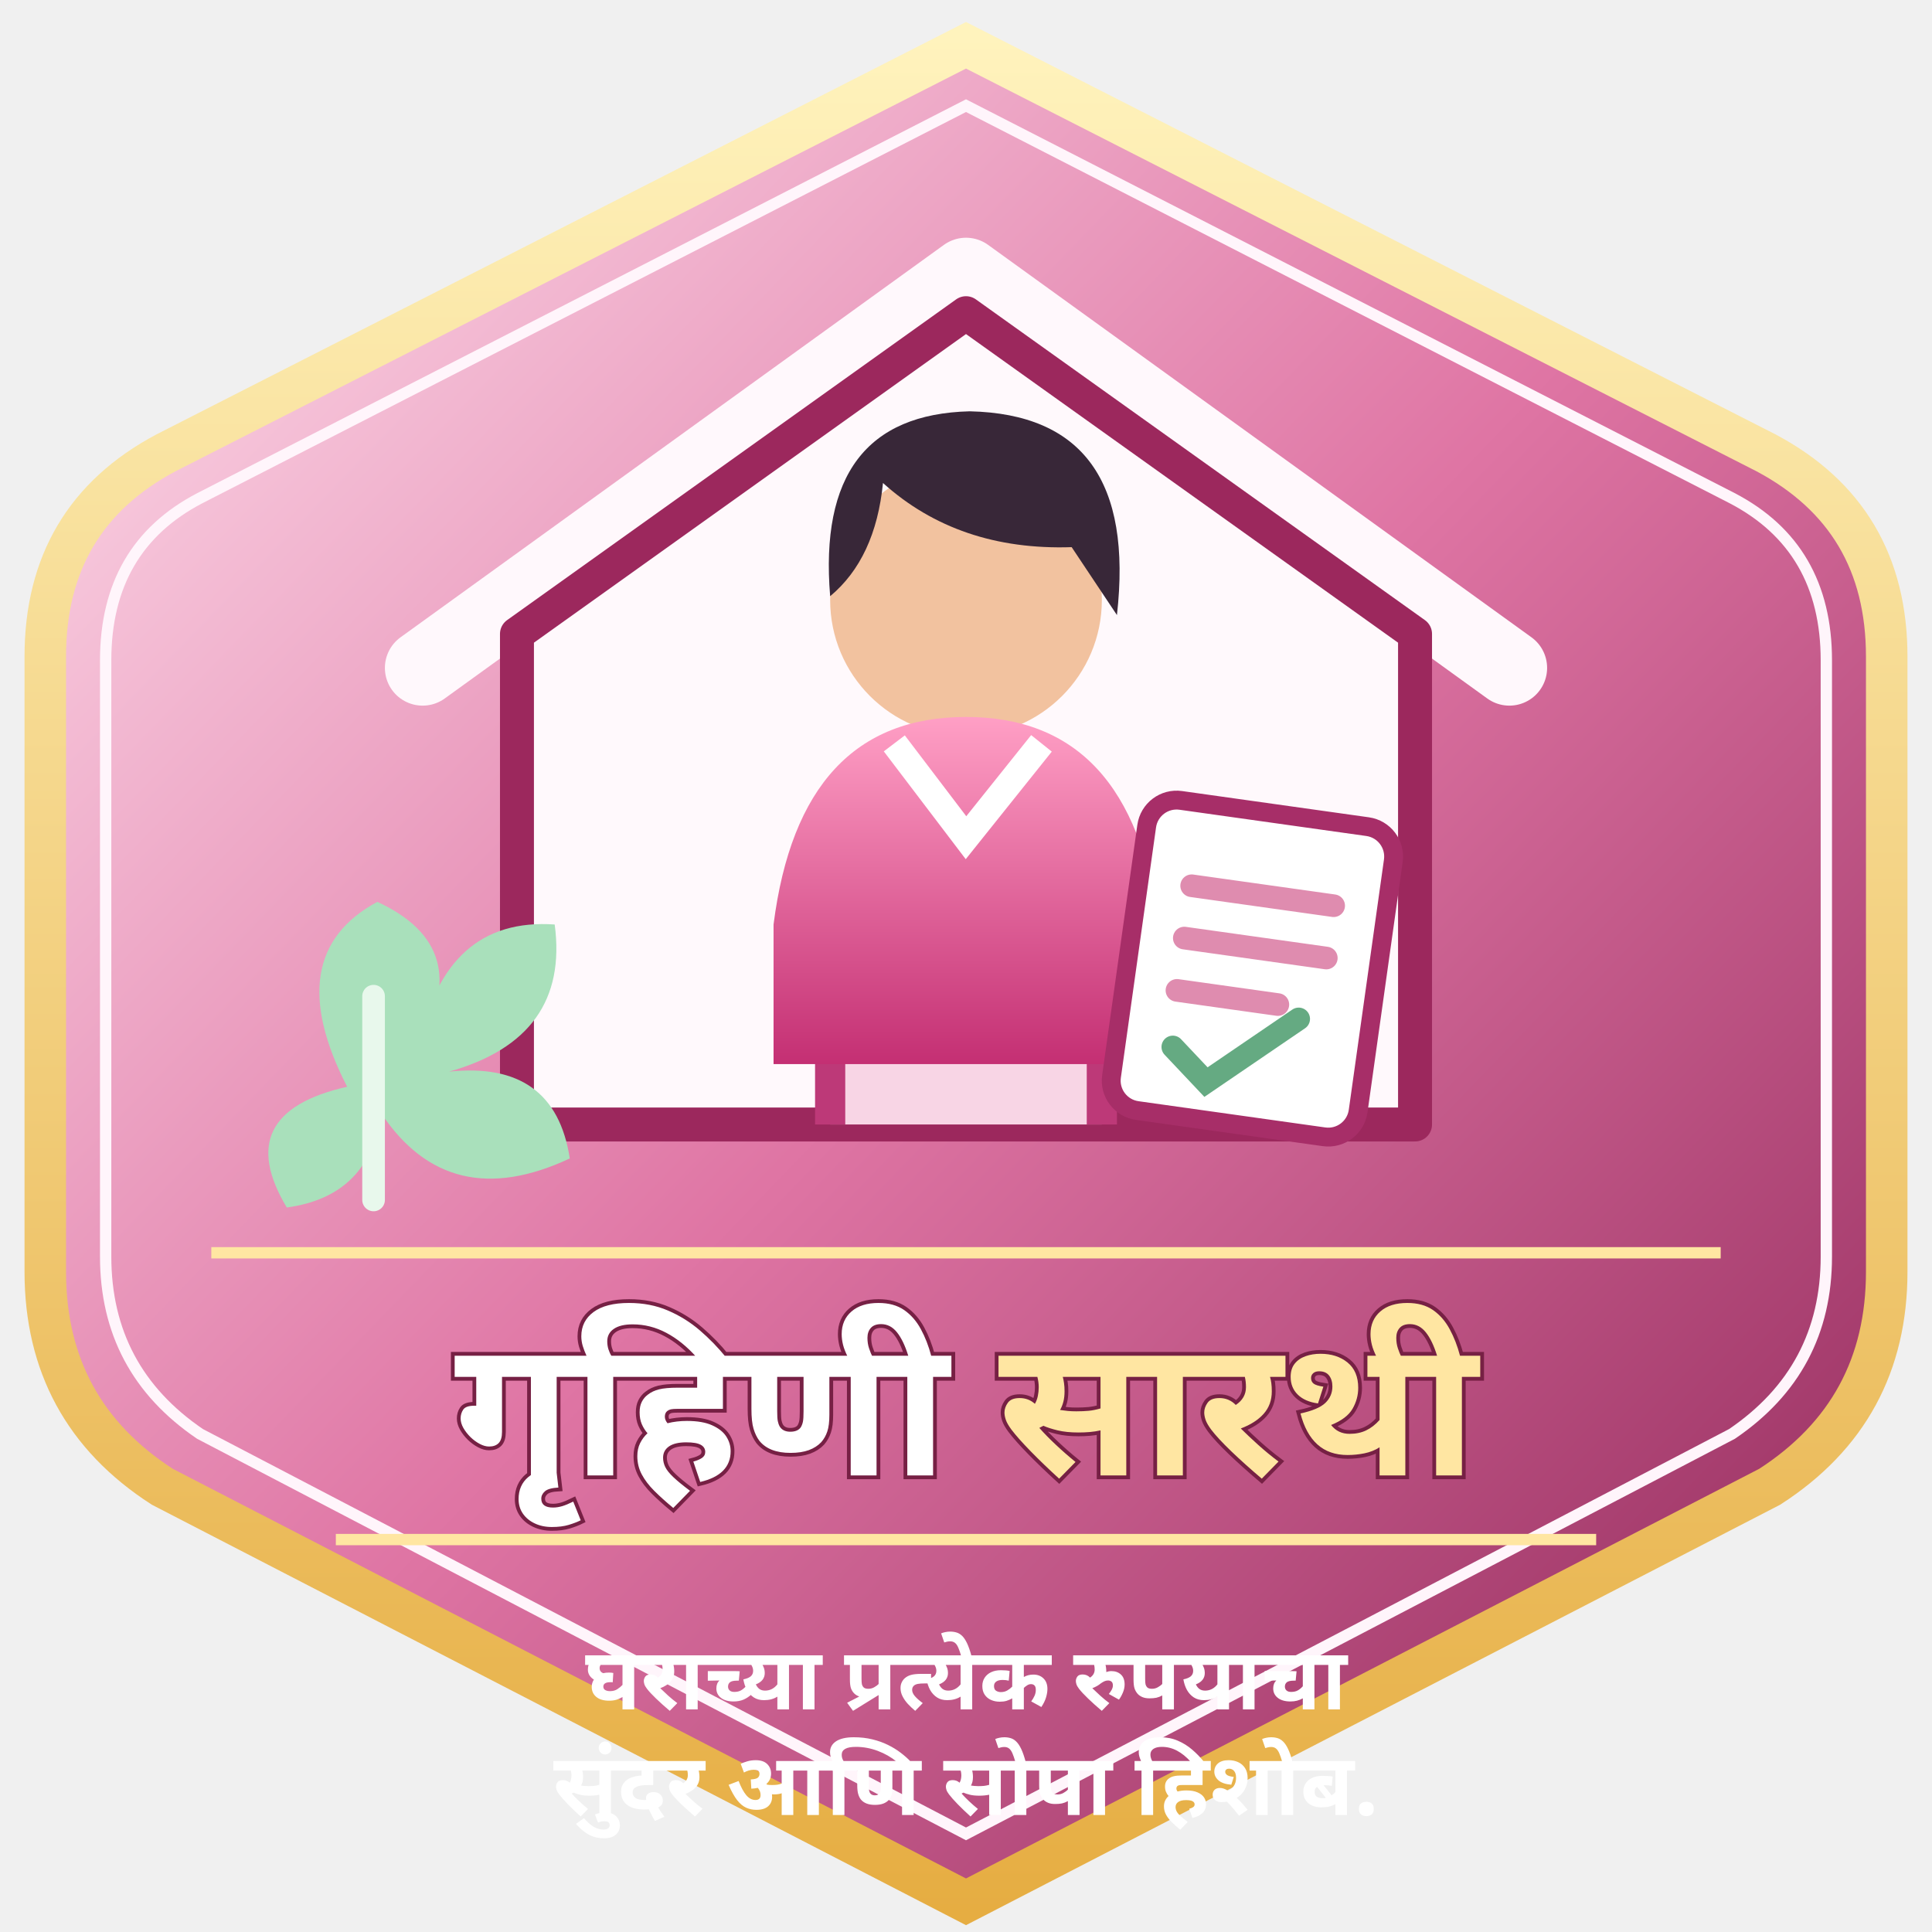
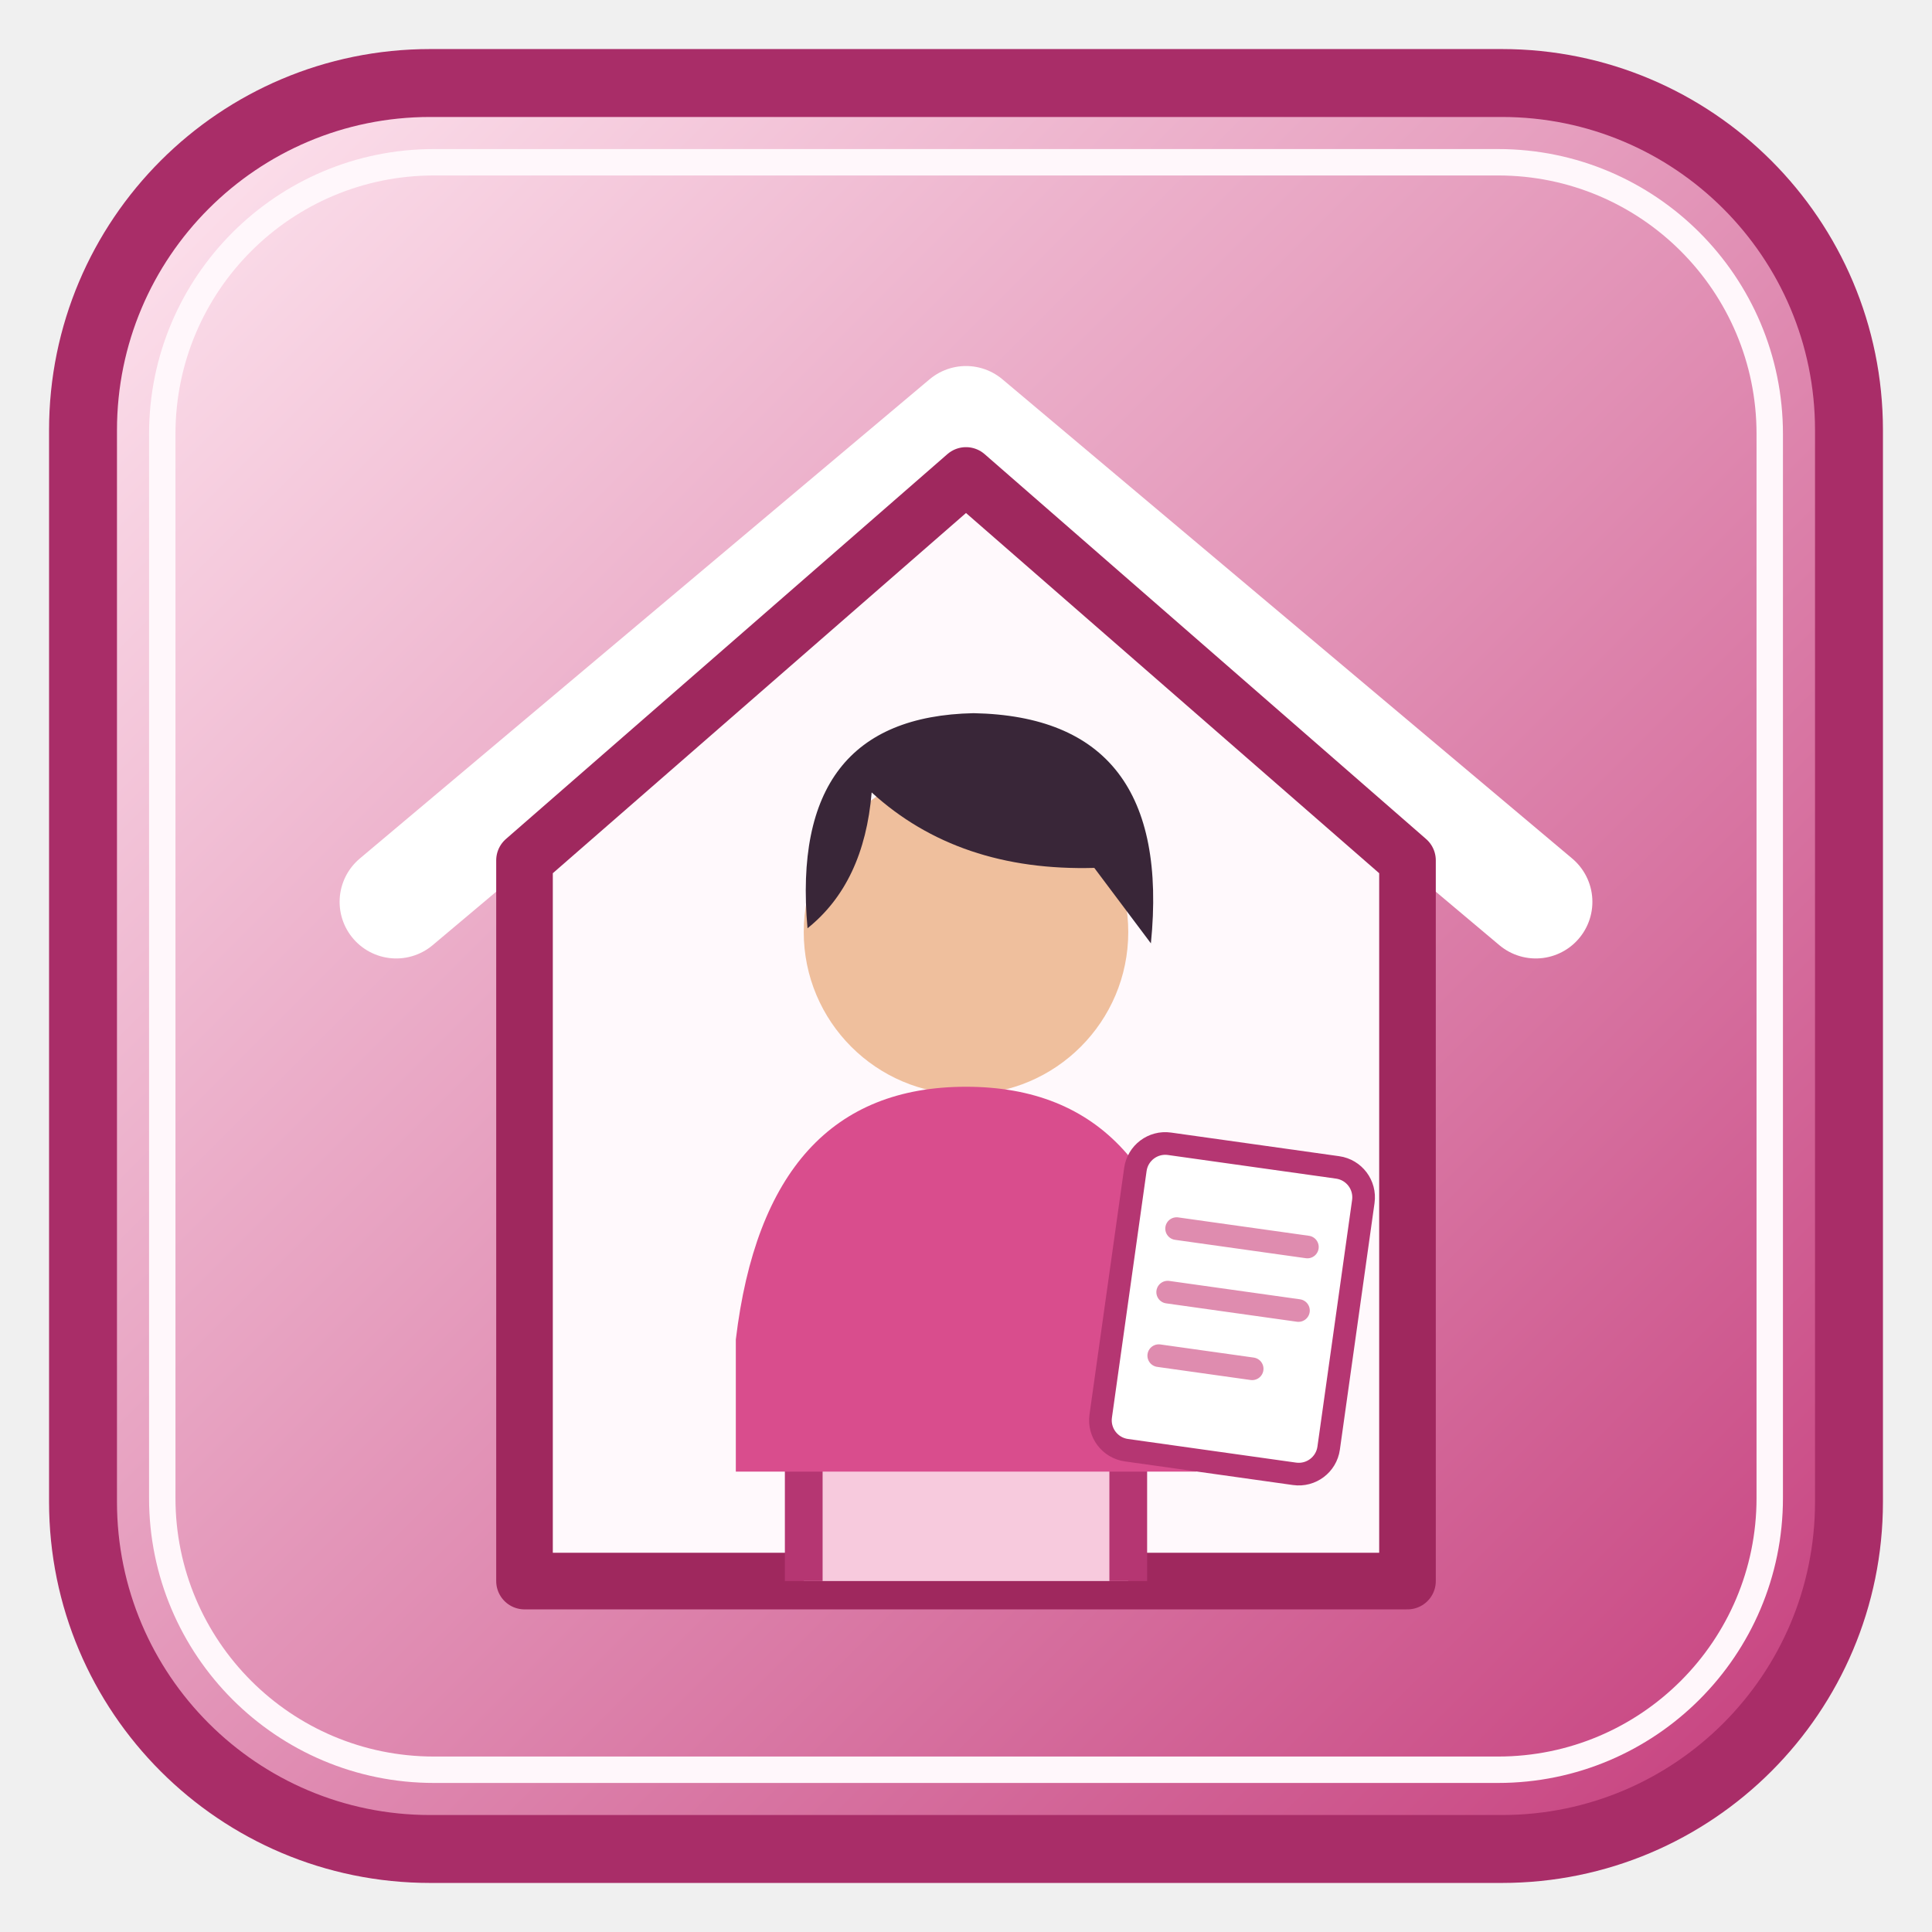
<svg xmlns="http://www.w3.org/2000/svg" viewBox="0 0 512 512" role="img" aria-labelledby="t d">
  <defs>
-     <linearGradient id="s" x1="0" y1="0" x2="1" y2="1">
-       <stop stop-color="#ffe4ef" />
-       <stop offset=".5" stop-color="#df75a4" />
-       <stop offset="1" stop-color="#8d2456" />
-     </linearGradient>
-     <linearGradient id="g" x2="0" y2="1">
-       <stop stop-color="#fff3bd" />
-       <stop offset="1" stop-color="#e6ad42" />
-     </linearGradient>
-     <linearGradient id="p" x2="0" y2="1">
-       <stop stop-color="#ff9fc5" />
-       <stop offset="1" stop-color="#c42f73" />
+     <linearGradient id="p" x1="0" y1="0" x2="1" y2="1">
+       <stop stop-color="#ffe8f1" />
+       <stop offset="1" stop-color="#c53d7c" />
    </linearGradient>
  </defs>
-   <path d="M256 12 468 120Q500 137 500 174V337Q500 374 469 394L256 504 43 394Q12 374 12 337V174Q12 137 44 120Z" fill="url(#s)" stroke="url(#g)" stroke-width="11" />
-   <path d="M256 28 459 132Q484 145 484 175V333Q484 363 459 380L256 486 53 380Q28 363 28 333V175Q28 145 53 132Z" fill="none" stroke="#fff5fb" stroke-width="3" />
-   <path d="M112 177 256 73l144 104" fill="none" stroke="#fff8fc" stroke-width="20" stroke-linecap="round" stroke-linejoin="round" />
-   <path d="M137 168v130h238V168L256 83z" fill="#fff9fc" stroke="#9c285d" stroke-width="9" stroke-linejoin="round" />
-   <path d="M220 298v-78q0-13 13-13h46q13 0 13 13v78" fill="#f8d5e5" stroke="#bd3978" stroke-width="8" />
-   <circle cx="256" cy="159" r="36" fill="#f2c29f" />
-   <path d="M220 158q-4-48 37-49 45 1 39 54l-12-18q-30 1-50-17-2 20-14 30" fill="#382738" />
-   <path d="M205 245q7-55 51-55t51 55v37H205z" fill="url(#p)" />
-   <path d="m237 197 19 25 20-25" fill="none" stroke="#fff" stroke-width="7" />
-   <g transform="translate(305 211) rotate(8)">
-     <rect width="66" height="83" rx="8" fill="#fff" stroke="#a72e68" stroke-width="5" />
-     <path d="M14 22h38M14 36h38M14 50h27" stroke="#df8caf" stroke-width="6" stroke-linecap="round" />
-     <path d="m15 65 10 8 22-20" fill="none" stroke="#65aa82" stroke-width="6" stroke-linecap="round" />
+   <rect x="22" y="22" width="468" height="468" rx="92" fill="url(#p)" stroke="#a92d68" stroke-width="18" />
+   <rect x="43" y="43" width="426" height="426" rx="72" fill="none" stroke="#fff7fb" stroke-width="7" />
+   <path d="M105 239 256 112l151 127" fill="none" stroke="#fff" stroke-width="30" stroke-linecap="round" stroke-linejoin="round" />
+   <path d="M139 228v191h234V228L256 126z" fill="#fff9fc" stroke="#9f285e" stroke-width="15" stroke-linejoin="round" />
+   <path d="M213 419v-94q0-17 17-17h52q17 0 17 17v94" fill="#f7cadd" stroke="#b53672" stroke-width="10" />
+   <circle cx="256" cy="247" r="43" fill="#efbf9d" />
+   <path d="M214 246q-5-56 44-57 53 1 47 61l-15-20q-36 1-59-20-2 24-17 36" fill="#392638" />
+   <path d="M195 355q8-67 61-67t61 67v35H195z" fill="#d94d8d" />
+   <g transform="translate(302 302) rotate(8)">
+     <rect width="61" height="82" rx="8" fill="#fff" stroke="#b53672" stroke-width="6" />
+     <path d="M13 22h35M13 39h35M13 56h25" stroke="#df8caf" stroke-width="6" stroke-linecap="round" />
  </g>
-   <path d="M92 288q-18-35 8-49 26 12 11 38 7-34 36-32 4 30-28 39 28-3 32 23-32 15-50-12-3 22-25 25-15-25 16-32" fill="#a9e0bb" />
-   <path d="M99 318v-54" stroke="#e8f8ec" stroke-width="6" stroke-linecap="round" />
-   <path d="M56 332H456" stroke="#ffe6a2" stroke-width="3" />
-   <text x="256" y="391" text-anchor="middle" font-family="Noto Sans Devanagari,sans-serif" font-size="51" font-weight="900" fill="#fff" stroke="#762044" stroke-width="2" paint-order="stroke fill">गृहिणी <tspan fill="#ffe6a2">सारथी</tspan>
-   </text>
-   <path d="M89 408H423" stroke="#ffe6a2" stroke-width="3" />
-   <text x="256" y="453" text-anchor="middle" font-family="Noto Sans Devanagari,sans-serif" font-size="23" font-weight="700" fill="#fff">घराच्या प्रत्येक रुपयाचा</text>
-   <text x="256" y="481" text-anchor="middle" font-family="Noto Sans Devanagari,sans-serif" font-size="23" font-weight="700" fill="#fff">सुंदर आणि सोपा हिशोब.</text>
</svg>
